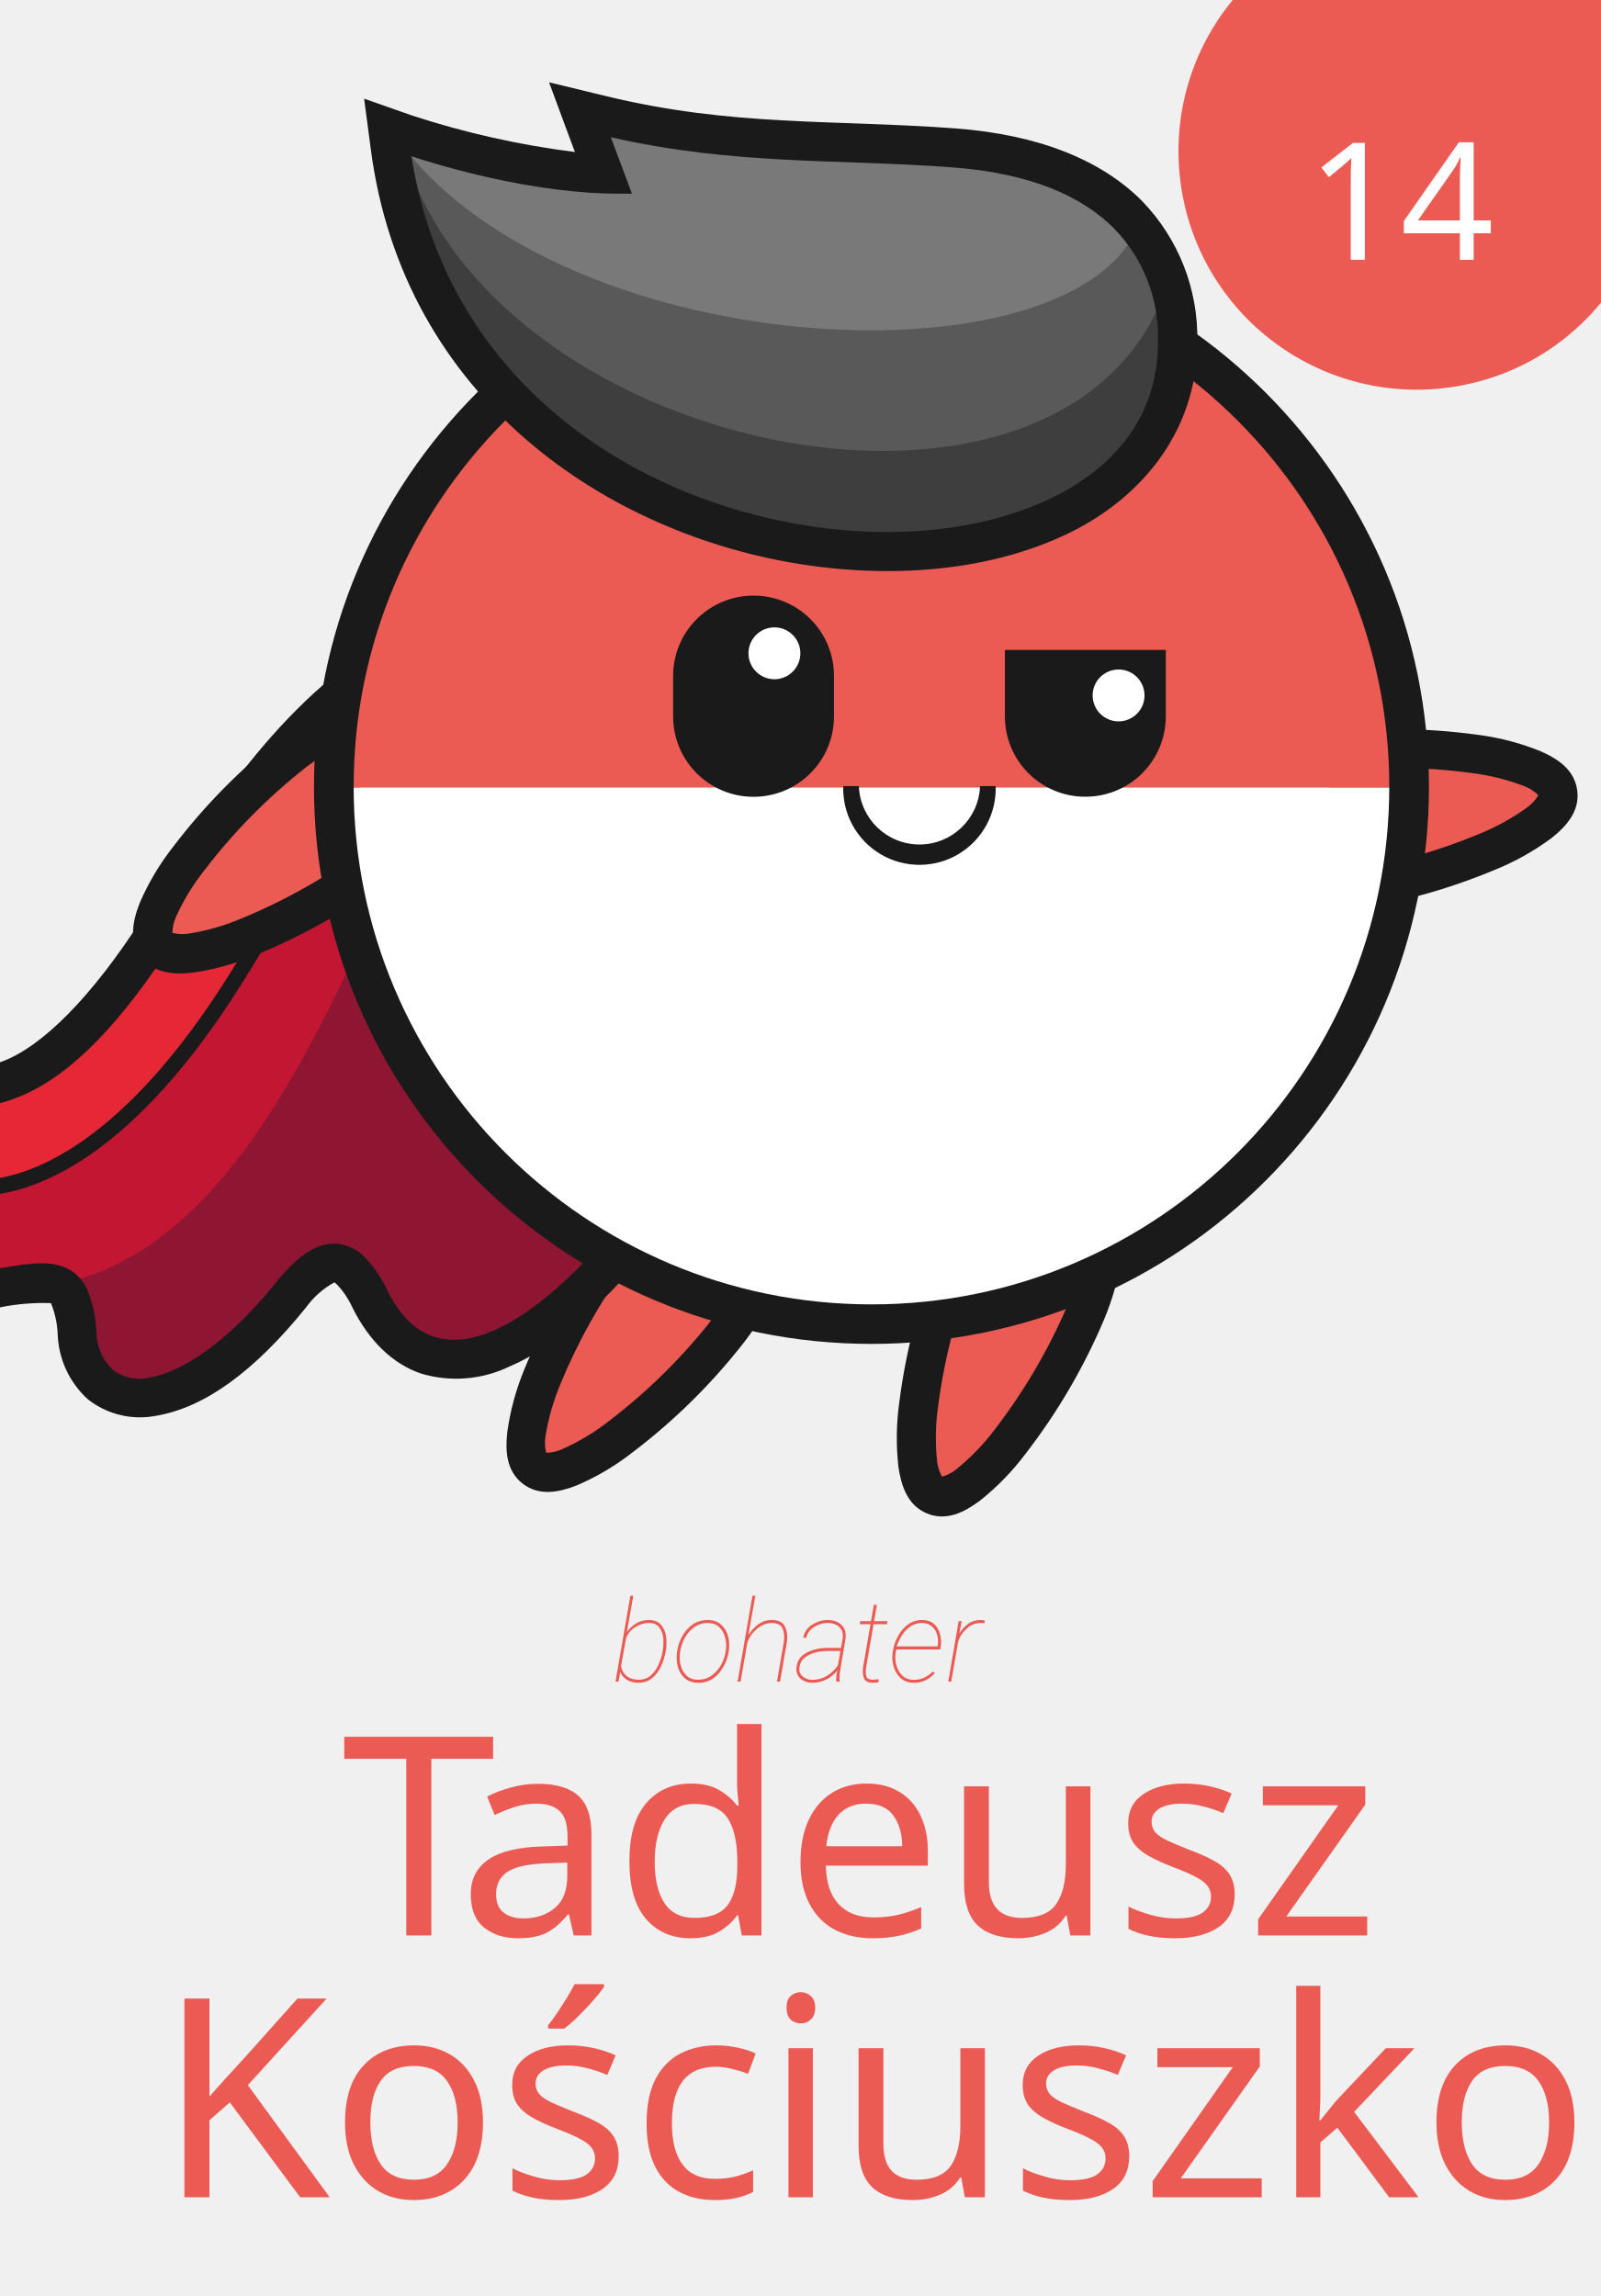
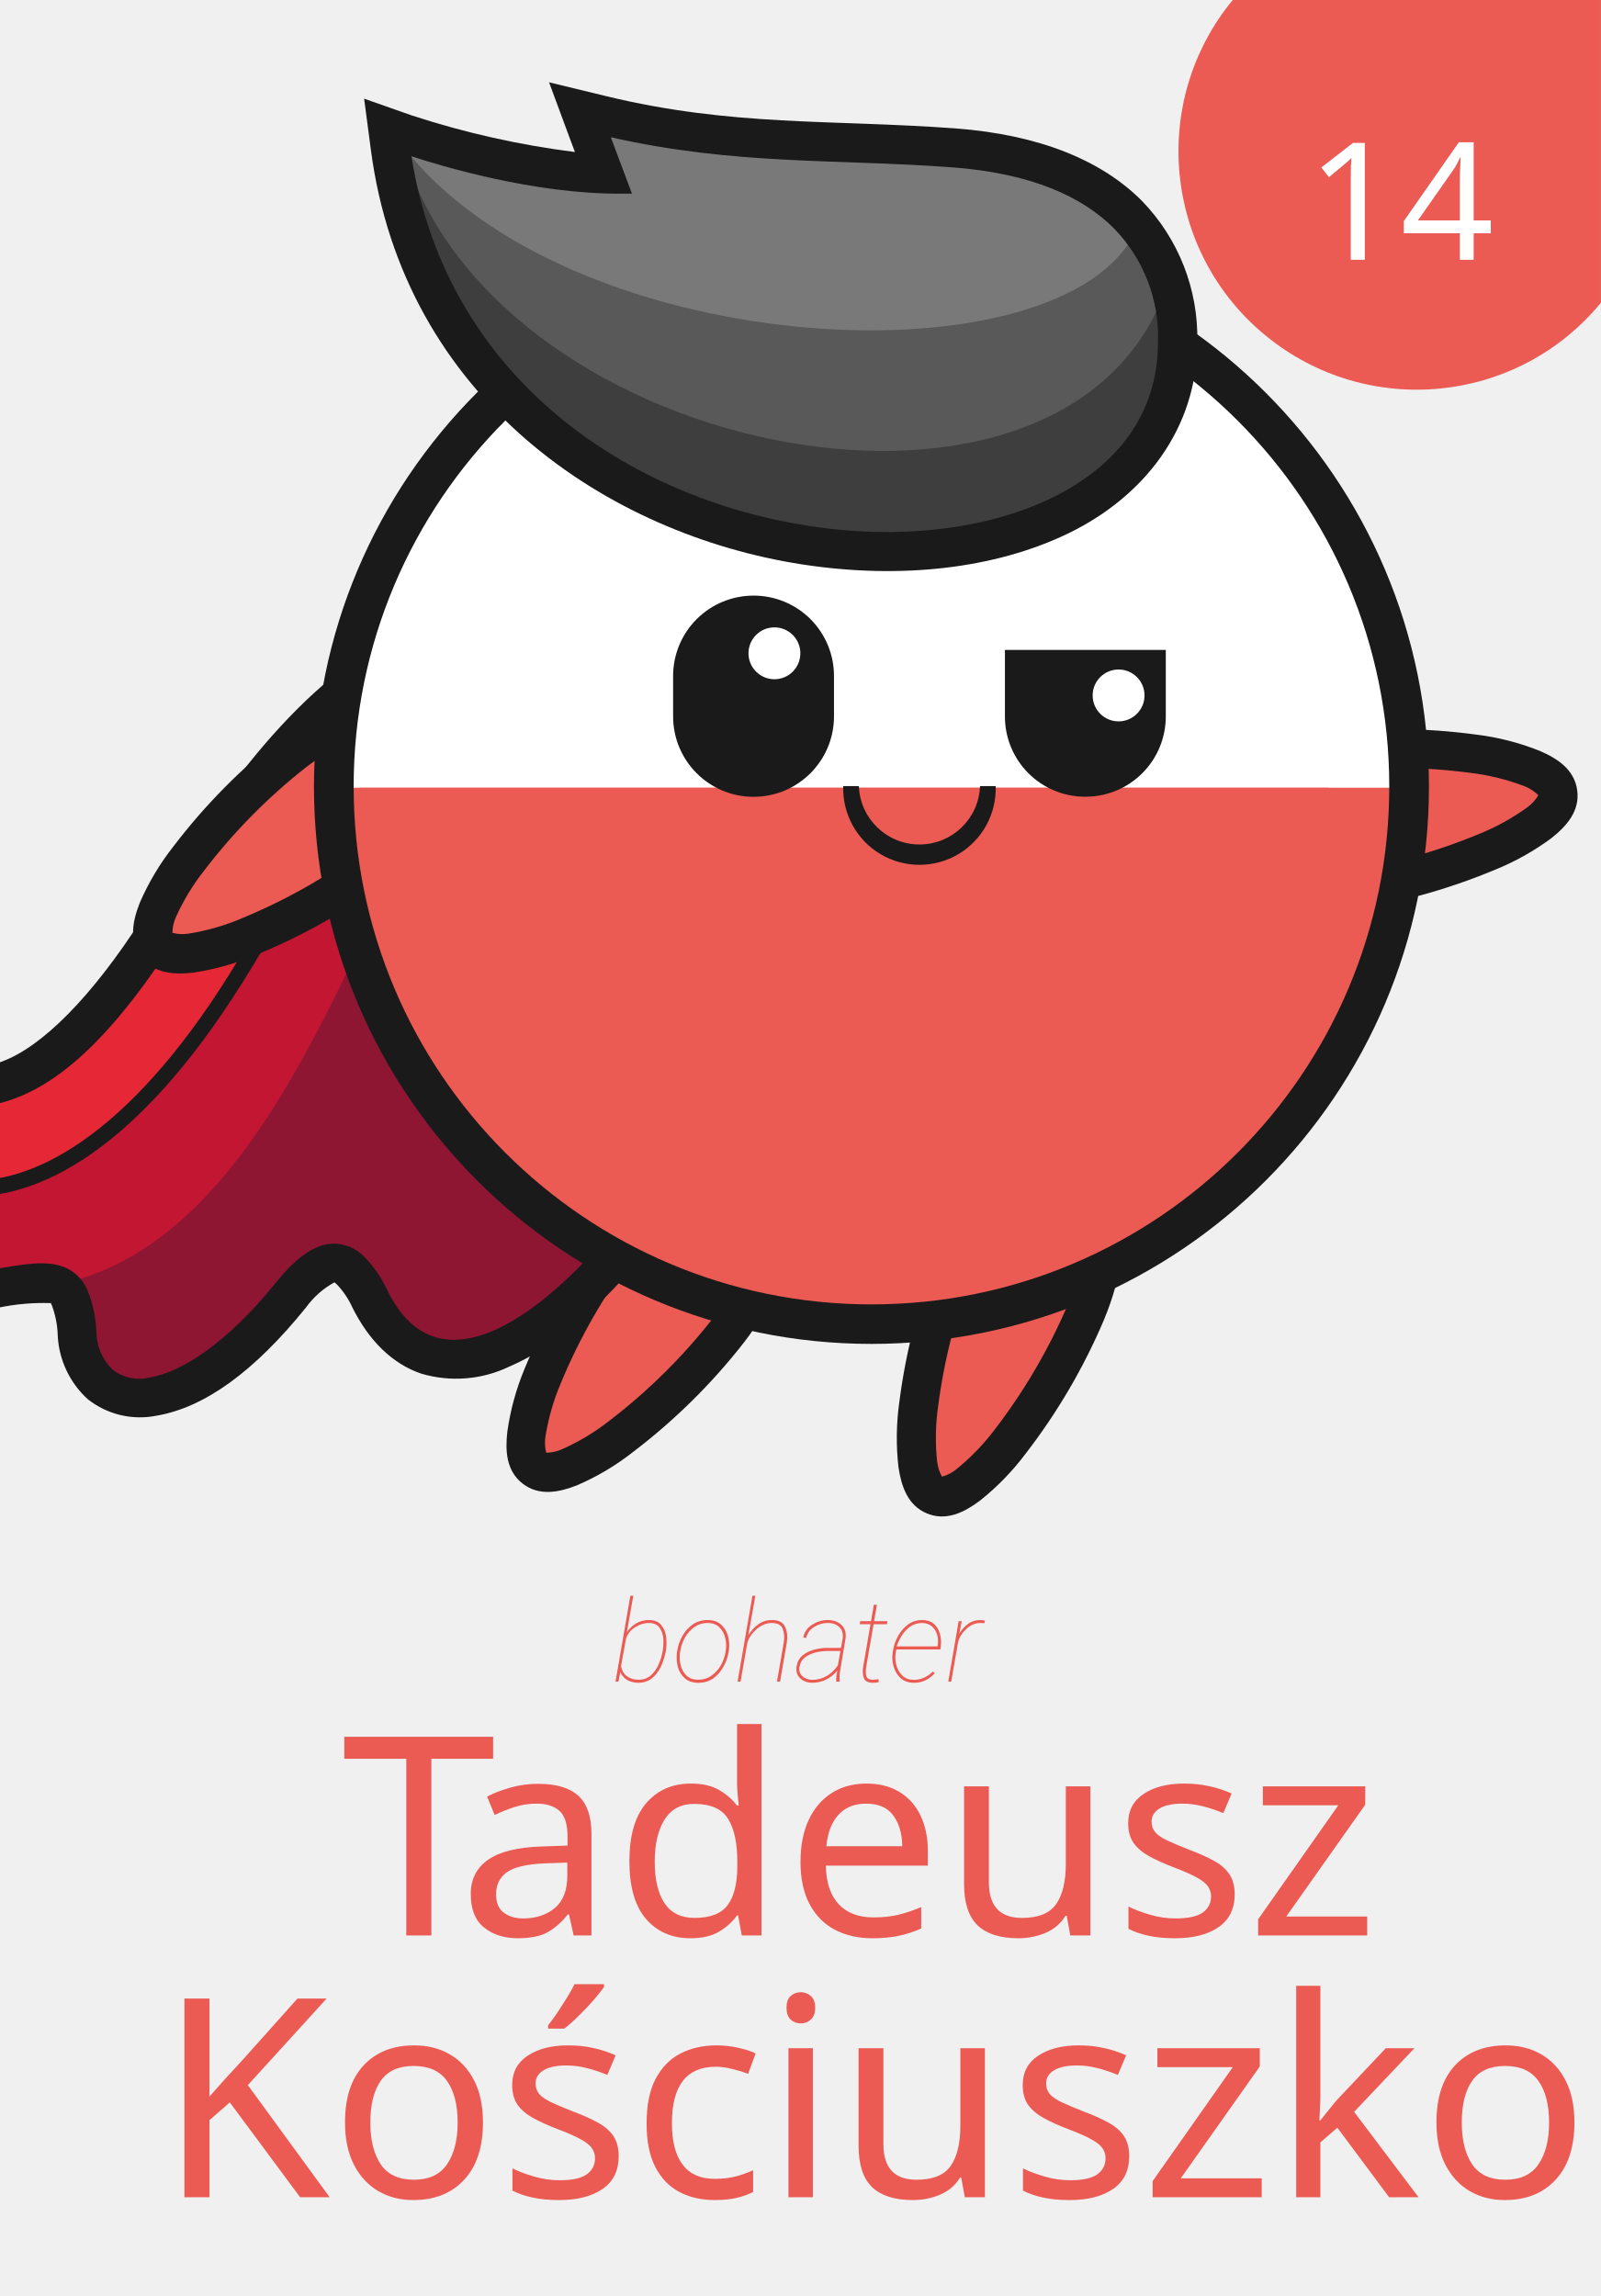
<svg xmlns="http://www.w3.org/2000/svg" id="Слой_1" data-name="Слой 1" viewBox="0 0 195.59 280.63">
  <defs>
    <style>.cls-1{fill:none;}.cls-2{clip-path:url(#clip-path);}.cls-12,.cls-14,.cls-3{fill:#eb5a53;}.cls-4{fill:#1a1a1a;}.cls-5{fill:#c21633;}.cls-6{fill:#8e1632;}.cls-7{fill:#e62736;}.cls-15,.cls-8{fill:#fff;}.cls-9{fill:#595959;}.cls-10{fill:#797979;}.cls-11{fill:#3e3e3e;}.cls-12{font-size:34px;}.cls-12,.cls-15{font-family:Impact;}.cls-13{letter-spacing:-0.04em;}.cls-14{font-size:14px;font-family:Roboto-ThinItalic, Roboto;font-weight:200;font-style:italic;}.cls-15{font-size:20px;}</style>
    <clipPath id="clip-path">
      <rect class="cls-1" x="-5.53" y="-3.41" width="206.66" height="287.45" />
    </clipPath>
  </defs>
  <g class="cls-2">
    <path class="cls-3" d="M89,162.66c-7,9.1-19.94,19.7-23.69,16.83s3.15-18.14,10.13-27.24,12.39-7.84,15.16-5.71,5.38,7-1.6,16.12Zm0,0" />
    <path class="cls-4" d="M92.05,144.65a9.69,9.69,0,0,0-8-1.79c-3.31.72-6.83,3.12-10.54,7.94a74.23,74.23,0,0,0-9.41,16.52A31.15,31.15,0,0,0,62,175c-.27,2.33-.13,4.8,1.89,6.35s4.45,1.05,6.63.19a30.78,30.78,0,0,0,6.88-4.1,74,74,0,0,0,13.52-13.36c3.7-4.83,5.11-8.86,5-12.24a9.69,9.69,0,0,0-3.79-7.22Zm-2.9,3.78a4.57,4.57,0,0,1,1.92,3.67c.09,1.86-.68,4.83-4,9.1a70.37,70.37,0,0,1-12.6,12.45,27,27,0,0,1-5.78,3.48,4.68,4.68,0,0,1-1.94.43,4.92,4.92,0,0,1-.09-2,28,28,0,0,1,1.87-6.49,71,71,0,0,1,8.76-15.38c3.28-4.28,6-5.8,7.78-6.19a4.58,4.58,0,0,1,4,.91Zm0,0" />
    <path class="cls-3" d="M132.73,160.39c-4.39,10.6-14.16,24.2-18.52,22.39s-1.65-18.33,2.74-28.93,9.93-10.78,13.16-9.44,7,5.39,2.62,16Zm0,0" />
    <path class="cls-4" d="M131,142.21a9.69,9.69,0,0,0-8.15.33c-3,1.55-5.8,4.78-8.13,10.4a74.32,74.32,0,0,0-4.81,18.39,31.42,31.42,0,0,0-.11,8c.35,2.32,1.12,4.67,3.48,5.65s4.57-.14,6.45-1.54a31.28,31.28,0,0,0,5.59-5.74,74,74,0,0,0,9.6-16.4c2.32-5.63,2.64-9.88,1.61-13.11a9.71,9.71,0,0,0-5.53-6Zm-1.83,4.4a4.6,4.6,0,0,1,2.82,3c.56,1.78.58,4.85-1.48,9.82a70.53,70.53,0,0,1-8.94,15.29,27.77,27.77,0,0,1-4.68,4.85,4.85,4.85,0,0,1-1.77.92,5.06,5.06,0,0,1-.6-1.9,27.29,27.29,0,0,1,.13-6.74,70.11,70.11,0,0,1,4.48-17.13c2.06-5,4.24-7.14,5.9-8a4.58,4.58,0,0,1,4.14-.17Zm0,0" />
    <path class="cls-3" d="M161.73,92c11.37-1.5,28,.17,28.65,4.85S175.33,107.48,164,109s-14.3-3.21-14.76-6.67,1.16-8.77,12.53-10.27Zm0,0" />
    <path class="cls-4" d="M146.83,102.62a9.71,9.71,0,0,0,4.36,6.89c2.86,1.83,7.05,2.63,13.08,1.84a74.48,74.48,0,0,0,18.33-5,31.46,31.46,0,0,0,7-3.91c1.84-1.46,3.49-3.3,3.15-5.84s-2.4-3.88-4.55-4.81a30.82,30.82,0,0,0-7.76-2,73.76,73.76,0,0,0-19-.11c-6,.79-9.88,2.64-12.16,5.15a9.71,9.71,0,0,0-2.43,7.79Zm4.73-.62a4.61,4.61,0,0,1,1.23-4c1.26-1.38,3.91-2.93,9.25-3.64a70.44,70.44,0,0,1,17.71.11,27.66,27.66,0,0,1,6.54,1.62A5,5,0,0,1,188,97.2a4.87,4.87,0,0,1-1.34,1.47,27.67,27.67,0,0,1-5.9,3.26,70.7,70.7,0,0,1-17.08,4.69c-5.34.7-8.3-.11-9.88-1.12a4.6,4.6,0,0,1-2.21-3.5Zm0,0" />
    <path class="cls-4" d="M65.19,73.06a37,37,0,0,0-17.31,4.71C34.19,85.38,25.22,100,17.42,112.18,11.27,121.81,5.11,128,.15,129.78a9.27,9.27,0,0,1-7,0c-2.43-1-5.23-3.05-8.24-6.79l-3.26-4-2.88,4.32c-5.4,8.09-6.13,17.93-2.37,25.61S-11.1,161.63,0,159.79a27,27,0,0,1,6.14-.52c.1,0,0-.15.21.31a11.38,11.38,0,0,1,.7,3.51,11.26,11.26,0,0,0,3.7,7.95,10.29,10.29,0,0,0,8.35,2c5.92-1,12-5.43,18.3-13.24a10.53,10.53,0,0,1,3.46-3.06s-.09-.12.33.27a10.23,10.23,0,0,1,1.89,2.83c2,4,4.85,6.85,8.39,8.05a15,15,0,0,0,10.8-.87c6.95-3,13.59-9.63,19.82-18,12.46-16.75,23-40.53,22.24-58.85l-.08-1.85-1.51-1.09C88.37,76.9,75.88,72.81,65.19,73.06Zm.41,7.39c8.36-.24,18.37,3,31.07,11.86-.18,15-9.63,37.21-20.73,52.13C70.15,152.21,63.85,158,59.21,160c-2.32,1-4,1.09-5.32.65s-2.65-1.5-4-4.23a16.55,16.55,0,0,0-3.57-5.06,8.33,8.33,0,0,0-5.45-2.27c-4,0-6.82,2.67-9.43,5.9-5.59,6.94-10.9,10-13.61,10.51-1.36.22-1.86,0-2.21-.31a3.74,3.74,0,0,1-1-2.71,17.56,17.56,0,0,0-1.42-6.19A8.46,8.46,0,0,0,9,152.2c-3.55-1.45-6.64-.53-10.27.07-8.43,1.39-13.07-1.83-15.5-6.78A17.77,17.77,0,0,1-17.15,132a23.77,23.77,0,0,0,7.49,4.89A17.46,17.46,0,0,0,2.75,137c7.94-2.87,14.56-10.42,21.1-20.66,7.82-12.23,16.52-25.61,27.74-31.85a30.09,30.09,0,0,1,14-4Zm0,0" />
    <path class="cls-5" d="M66.13,76.74c-21.78.1-34.64,20.5-45.49,37.5-12.7,19.87-25.57,27.43-38.72,11.11-9.37,14-2.08,33.91,17.43,30.68,7.28-1.2,10.79-1.83,11.47,6.75.78,9.72,11.69,9.35,23.58-5.39,4.66-5.77,8.51-6.43,12.07.73,13.31,26.79,55.42-34.58,54-67.81C86.93,80.56,75.67,76.7,66.13,76.74Zm0,0" />
    <path class="cls-6" d="M53.21,96.59c-10.41,18.55-20.79,53.7-44.4,60,1.1,1.09,1.76,3,2,6.23.78,9.72,11.69,9.35,23.58-5.39,4.66-5.77,8.51-6.43,12.07.73,13.31,26.79,55.42-34.58,54-67.81,0,0-31-19.49-47.28,6.28Zm0,0" />
    <path class="cls-7" d="M26.38,123.36c13.29-19.47,23.65-50,47.23-45.88a38.12,38.12,0,0,0-7.48-.74c-21.78.1-34.64,20.5-45.49,37.5-12.7,19.87-25.57,27.43-38.72,11.11-3.15,18.56,19.67,34.32,44.46-2Zm0,0" />
    <path class="cls-4" d="M65.34,75.83a34.39,34.39,0,0,0-16.07,4.44c-12.76,7.1-21.63,21.23-29.44,33.45-6.3,9.86-12.63,16.55-18.7,18.75a12.3,12.3,0,0,1-9-.07c-3.05-1.19-6.2-3.66-9.42-7.65l-.81-1-.72,1.08c-4.87,7.28-5.44,16.1-2.18,22.76S-10.58,158.64-.49,157c3.64-.6,6.24-.94,7.69-.35a3.09,3.09,0,0,1,1.7,1.73,13.14,13.14,0,0,1,1,4.51,8.43,8.43,0,0,0,2.68,6,7.36,7.36,0,0,0,6.05,1.35c4.71-.79,10.51-4.73,16.55-12.21,2.25-2.8,4.22-4.14,5.69-4.13a3.22,3.22,0,0,1,2.25,1,12.31,12.31,0,0,1,2.52,3.66c1.74,3.51,4,5.71,6.75,6.62a12.05,12.05,0,0,0,8.74-.79c6.09-2.63,12.6-8.93,18.66-17.08,12.13-16.3,22.4-40,21.68-57l0-.46-.38-.27c-14-10.08-25.75-14-35.7-13.71Zm.11,1.85c9.36-.25,20.47,3.42,34.08,13.13C100,107,90,130.3,78.23,146.15c-6,8-12.38,14.09-17.89,16.47-2.75,1.19-5.22,1.46-7.37.74s-4.06-2.47-5.65-5.67a14.26,14.26,0,0,0-2.94-4.22A5.32,5.32,0,0,0,40.85,152c-2.51,0-4.79,1.87-7.19,4.84-5.86,7.26-11.46,10.88-15.37,11.53a5.32,5.32,0,0,1-4.51-.94,6.49,6.49,0,0,1-2-4.67,14.87,14.87,0,0,0-1.14-5.18,5.2,5.2,0,0,0-2.71-2.68c-2.29-.93-5.09-.36-8.72.24-9.43,1.56-15.61-2.37-18.54-8.35C-22.1,141.08-21.83,133.49-18,127c3.08,3.58,6.18,6,9.35,7.21a14.3,14.3,0,0,0,10.38.08c6.82-2.47,13.27-9.5,19.67-19.51,7.81-12.23,16.62-26.06,28.76-32.81a32.69,32.69,0,0,1,15.25-4.26Zm0,0" />
    <path class="cls-4" d="M69.34,76.15a23.26,23.26,0,0,0-11.66,3.2C53,82,49,86.17,45.37,91c-7.28,9.67-13.2,22.18-19.78,31.82C13.31,140.81,1.73,145.61-6.14,144s-12.5-9.62-11-18.48l-1.88-.32c-1.65,9.7,3.55,18.84,12.5,20.67s21.18-3.64,33.68-22c6.72-9.83,12.63-22.31,19.74-31.75C50.45,87.44,54.3,83.5,58.63,81a21.32,21.32,0,0,1,14.82-2.59l.33-1.87a25.49,25.49,0,0,0-4.44-.39Zm0,0" />
    <path class="cls-3" d="M46.4,105.41c-9.1,7-24.37,13.87-27.24,10.13S26.89,98.84,36,91.85s14-4.37,16.12-1.6,3.38,8.18-5.71,15.16Zm0,0" />
    <path class="cls-4" d="M54,88.8A9.69,9.69,0,0,0,46.78,85c-3.38-.16-7.41,1.25-12.24,4.95a74,74,0,0,0-13.36,13.52,31,31,0,0,0-4.1,6.88c-.86,2.18-1.37,4.61.19,6.63s4,2.17,6.35,1.9a31.21,31.21,0,0,0,7.71-2.18,74.23,74.23,0,0,0,16.52-9.41c4.82-3.7,7.22-7.23,7.94-10.54a9.69,9.69,0,0,0-1.79-8Zm-3.78,2.91a4.56,4.56,0,0,1,.91,4c-.39,1.82-1.91,4.49-6.19,7.77a70.55,70.55,0,0,1-15.38,8.76,27.56,27.56,0,0,1-6.49,1.87,4.92,4.92,0,0,1-2-.09,4.88,4.88,0,0,1,.43-1.94A27.25,27.25,0,0,1,25,106.34a70.37,70.37,0,0,1,12.45-12.6c4.27-3.27,7.24-4,9.1-4a4.58,4.58,0,0,1,3.67,1.93Zm0,0" />
    <path class="cls-4" d="M106.49,28a68.13,68.13,0,1,0,68.14,68.13A68.19,68.19,0,0,0,106.49,28Zm0,7.77A60.36,60.36,0,1,1,46.13,96.15a60.31,60.31,0,0,1,60.36-60.36Zm0,0" />
-     <path class="cls-3" d="M170.74,96.28A64.15,64.15,0,1,1,152,50.92a64.16,64.16,0,0,1,18.79,45.36Zm0,0" />
-     <path class="cls-3" d="M162.59,92.93a59.34,59.34,0,1,1-17.38-42,59.33,59.33,0,0,1,17.38,42Zm0,0" />
-     <path class="cls-8" d="M42.45,96.28a64.15,64.15,0,1,0,128.29,0Zm0,0" />
-     <path class="cls-8" d="M44,96.28a59.29,59.29,0,0,0,118.39,0Zm0,0" />
+     <path class="cls-8" d="M170.74,96.28A64.15,64.15,0,1,1,152,50.92a64.16,64.16,0,0,1,18.79,45.36Zm0,0" />
+     <path class="cls-8" d="M162.59,92.93a59.34,59.34,0,1,1-17.38-42,59.33,59.33,0,0,1,17.38,42Zm0,0" />
+     <path class="cls-3" d="M42.45,96.28a64.15,64.15,0,1,0,128.29,0Zm0,0" />
+     <path class="cls-3" d="M44,96.28a59.29,59.29,0,0,0,118.39,0Zm0,0" />
    <path class="cls-4" d="M106.49,30.93a65.22,65.22,0,1,0,65.22,65.22,65.24,65.24,0,0,0-65.22-65.22Zm0,1.94A63.28,63.28,0,1,1,43.22,96.15a63.27,63.27,0,0,1,63.27-63.28Zm0,0" />
    <path class="cls-4" d="M103.05,96.08a9.32,9.32,0,1,0,18.63,0h-1.91a7.41,7.41,0,0,1-14.81,0Zm0,0" />
    <path class="cls-4" d="M92.09,72.8a9.81,9.81,0,0,1,9.83,9.83v4.93a9.83,9.83,0,0,1-19.66,0V82.63a9.82,9.82,0,0,1,9.83-9.83Zm0,0" />
    <path class="cls-8" d="M97.81,79.85a3.17,3.17,0,1,1-3.17-3.17,3.17,3.17,0,0,1,3.17,3.17Zm0,0" />
    <path class="cls-4" d="M132.64,97.38a9.8,9.8,0,0,1-9.83-9.82V79.44h19.66v8.12a9.81,9.81,0,0,1-9.83,9.82Zm0,0" />
    <path class="cls-8" d="M139.87,85a3.17,3.17,0,1,1-3.17-3.17A3.17,3.17,0,0,1,139.87,85Zm0,0" />
    <path class="cls-4" d="M67.1,10.06l2.49,6.73.67,1.79a107.13,107.13,0,0,1-19.9-4.46L44.5,12.06l.81,6.15c4,30.64,29.07,47.14,52.75,50.78,11.84,1.82,23.49.59,32.58-3.84s15.68-12.66,15.68-23.39a24,24,0,0,0-6.74-17.18c-4.84-4.88-12.37-8.11-22.88-8.89-15.17-1.11-27.2-.2-42.63-3.94Zm12,10.53c13.38,2.35,24.53,1.79,37,2.71,9.25.68,14.76,3.37,18,6.65a16.07,16.07,0,0,1,4.52,11.81c0,7.78-4.15,13-11.38,16.53s-17.52,4.78-28.08,3.16C79.73,58.45,59.78,46.26,54,23.21c5.51,1.51,13.87,3.37,21.85,3.32l5.45,0Zm0,0" />
    <path class="cls-9" d="M73.17,15.46l2.69,7.26c-12.33.06-26.76-5-26.76-5,7.58,57.58,93.4,61.06,93.4,24,0-10.42-6.32-20.81-26.08-22.26-14.86-1.1-27.24-.16-43.25-4Zm0,0" />
    <path class="cls-10" d="M73.17,15.46l2.69,7.26c-12.33.06-26.76-5-26.76-5C69.11,43.8,128,47.09,138.41,29c-3.85-5-10.74-8.71-22-9.53-14.86-1.1-27.24-.16-43.25-4Zm0,0" />
    <path class="cls-11" d="M49.1,17.72c7.58,57.58,93.4,61.06,93.4,24a23.42,23.42,0,0,0-.54-5.07c-13.73,33.14-82.81,18.55-92.86-19Zm0,0" />
    <path class="cls-4" d="M71.65,14.11l.63,1.68,2.2,5.95c-11.75-.29-25.07-4.92-25.07-4.92L48,16.3l.2,1.54C52,47.09,75.77,62.67,98.5,66.16c11.36,1.75,22.49.51,30.89-3.58s14.06-11.19,14.06-20.82a21,21,0,0,0-5.9-15.17c-4.25-4.28-11-7.31-21.06-8-14.93-1.1-27.23-.18-43.1-4Zm3,2.67c15.31,3.44,27.43,2.62,41.67,3.67,9.72.71,16,3.61,19.84,7.49a19,19,0,0,1,5.36,13.82c0,8.89-5.06,15.24-13,19.1S109.83,66,98.79,64.27C77.1,60.94,54.61,46.45,50.28,19.1c3.41,1.12,14.91,4.63,25.59,4.57h1.36Zm0,0" />
    <text class="cls-12" transform="translate(41.73 236.56)">
      <tspan class="cls-13">T</tspan>
      <tspan x="14.24" y="0">adeusz</tspan>
      <tspan x="-22.49" y="32">Kościuszko</tspan>
    </text>
    <text class="cls-14" transform="translate(74.8 205.54)">bohater</text>
  </g>
  <path class="cls-3" d="M150.65,0l29,0h16l0,16c0,7,0,14,0,21A29.09,29.09,0,0,1,150.65,0Z" />
  <text class="cls-15" transform="translate(159.7 31.75)">14</text>
</svg>
